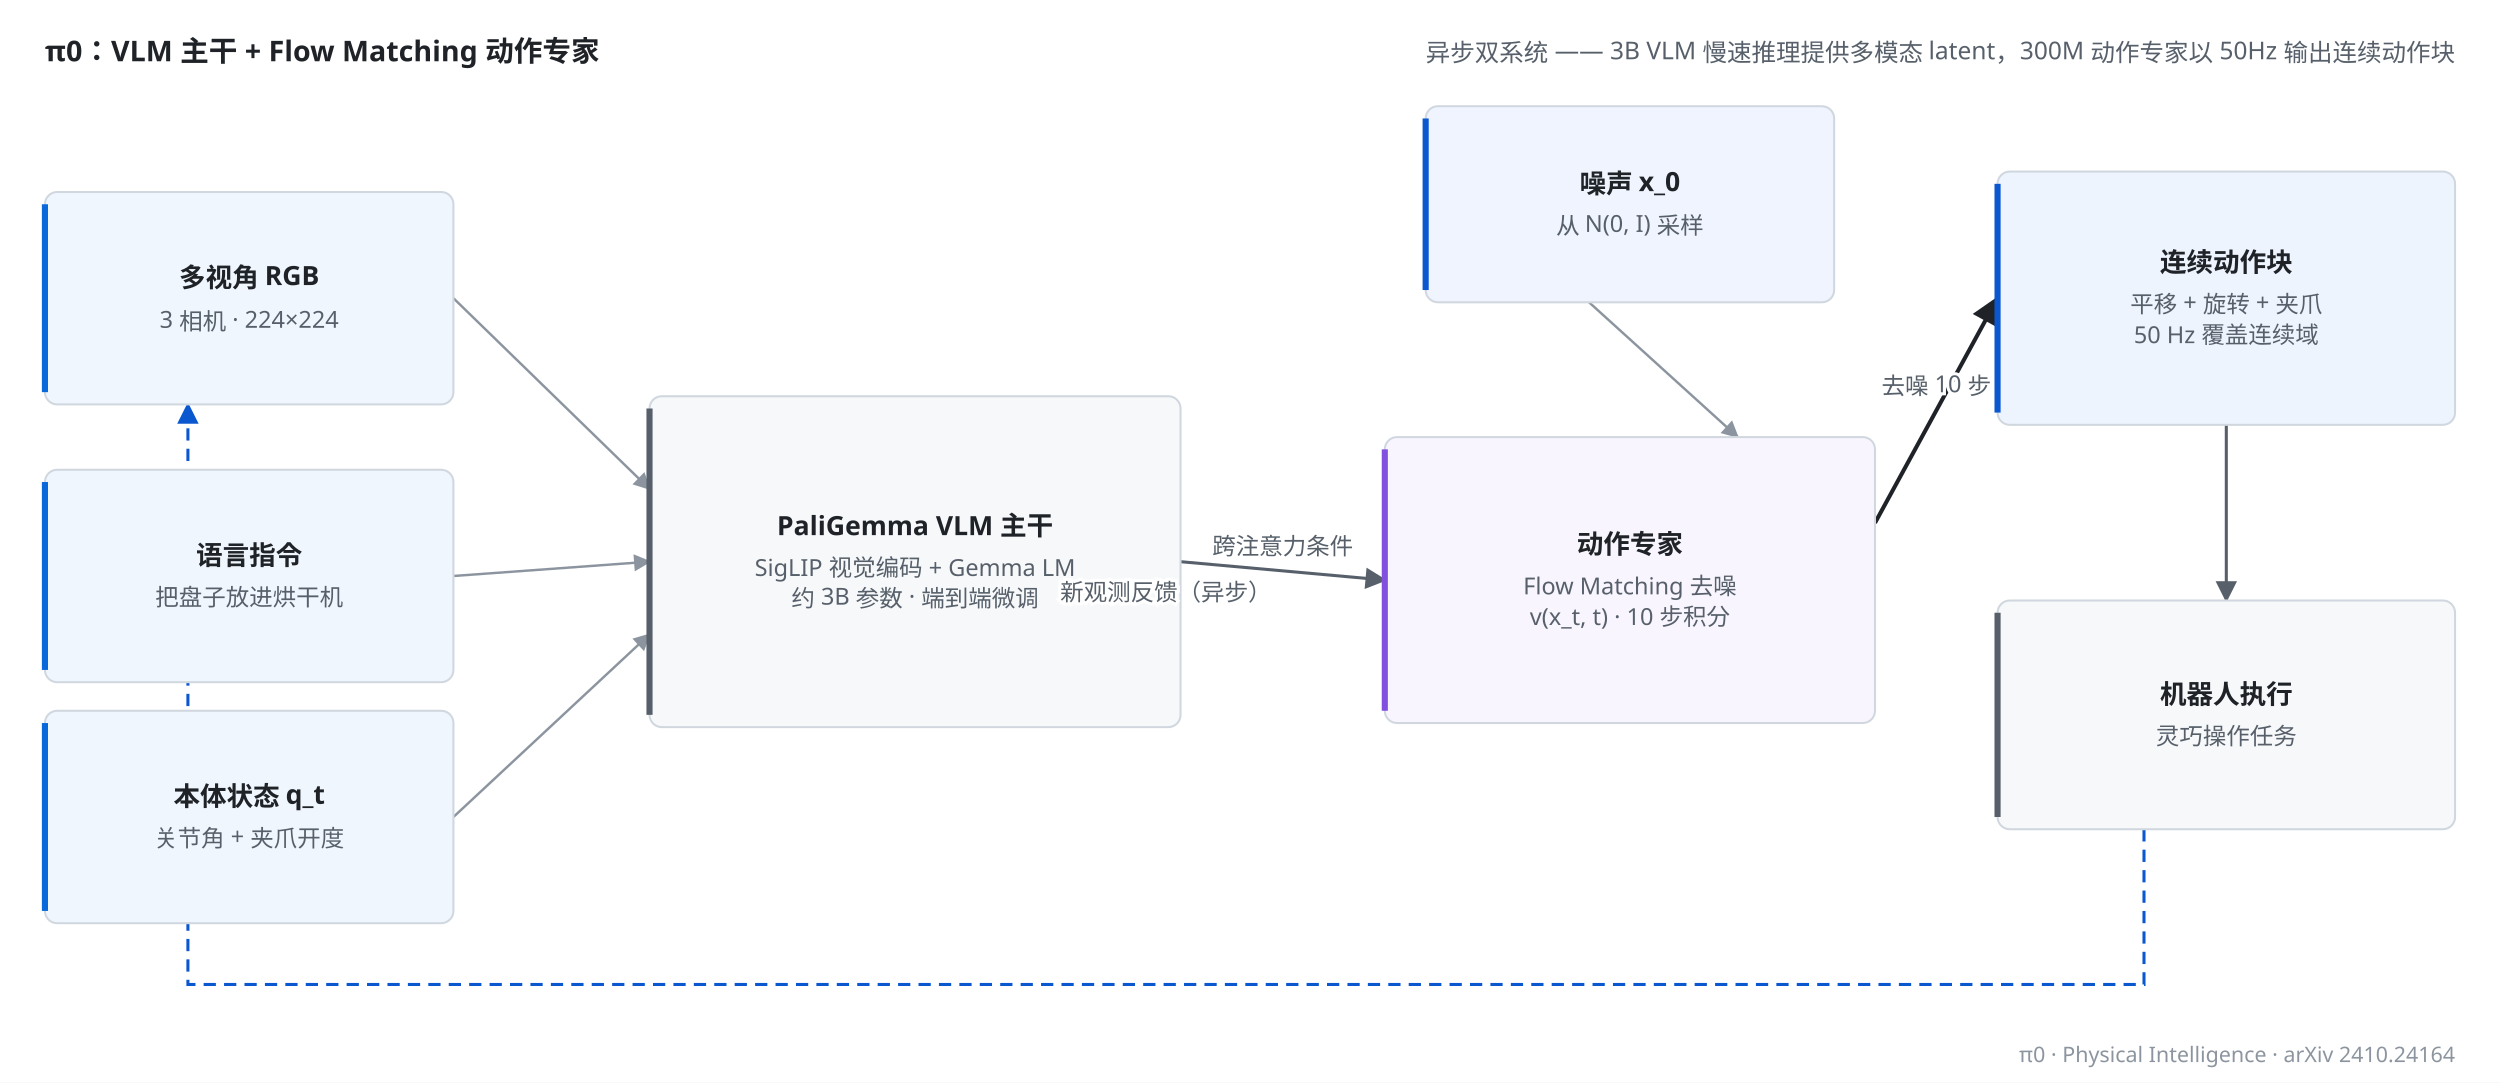
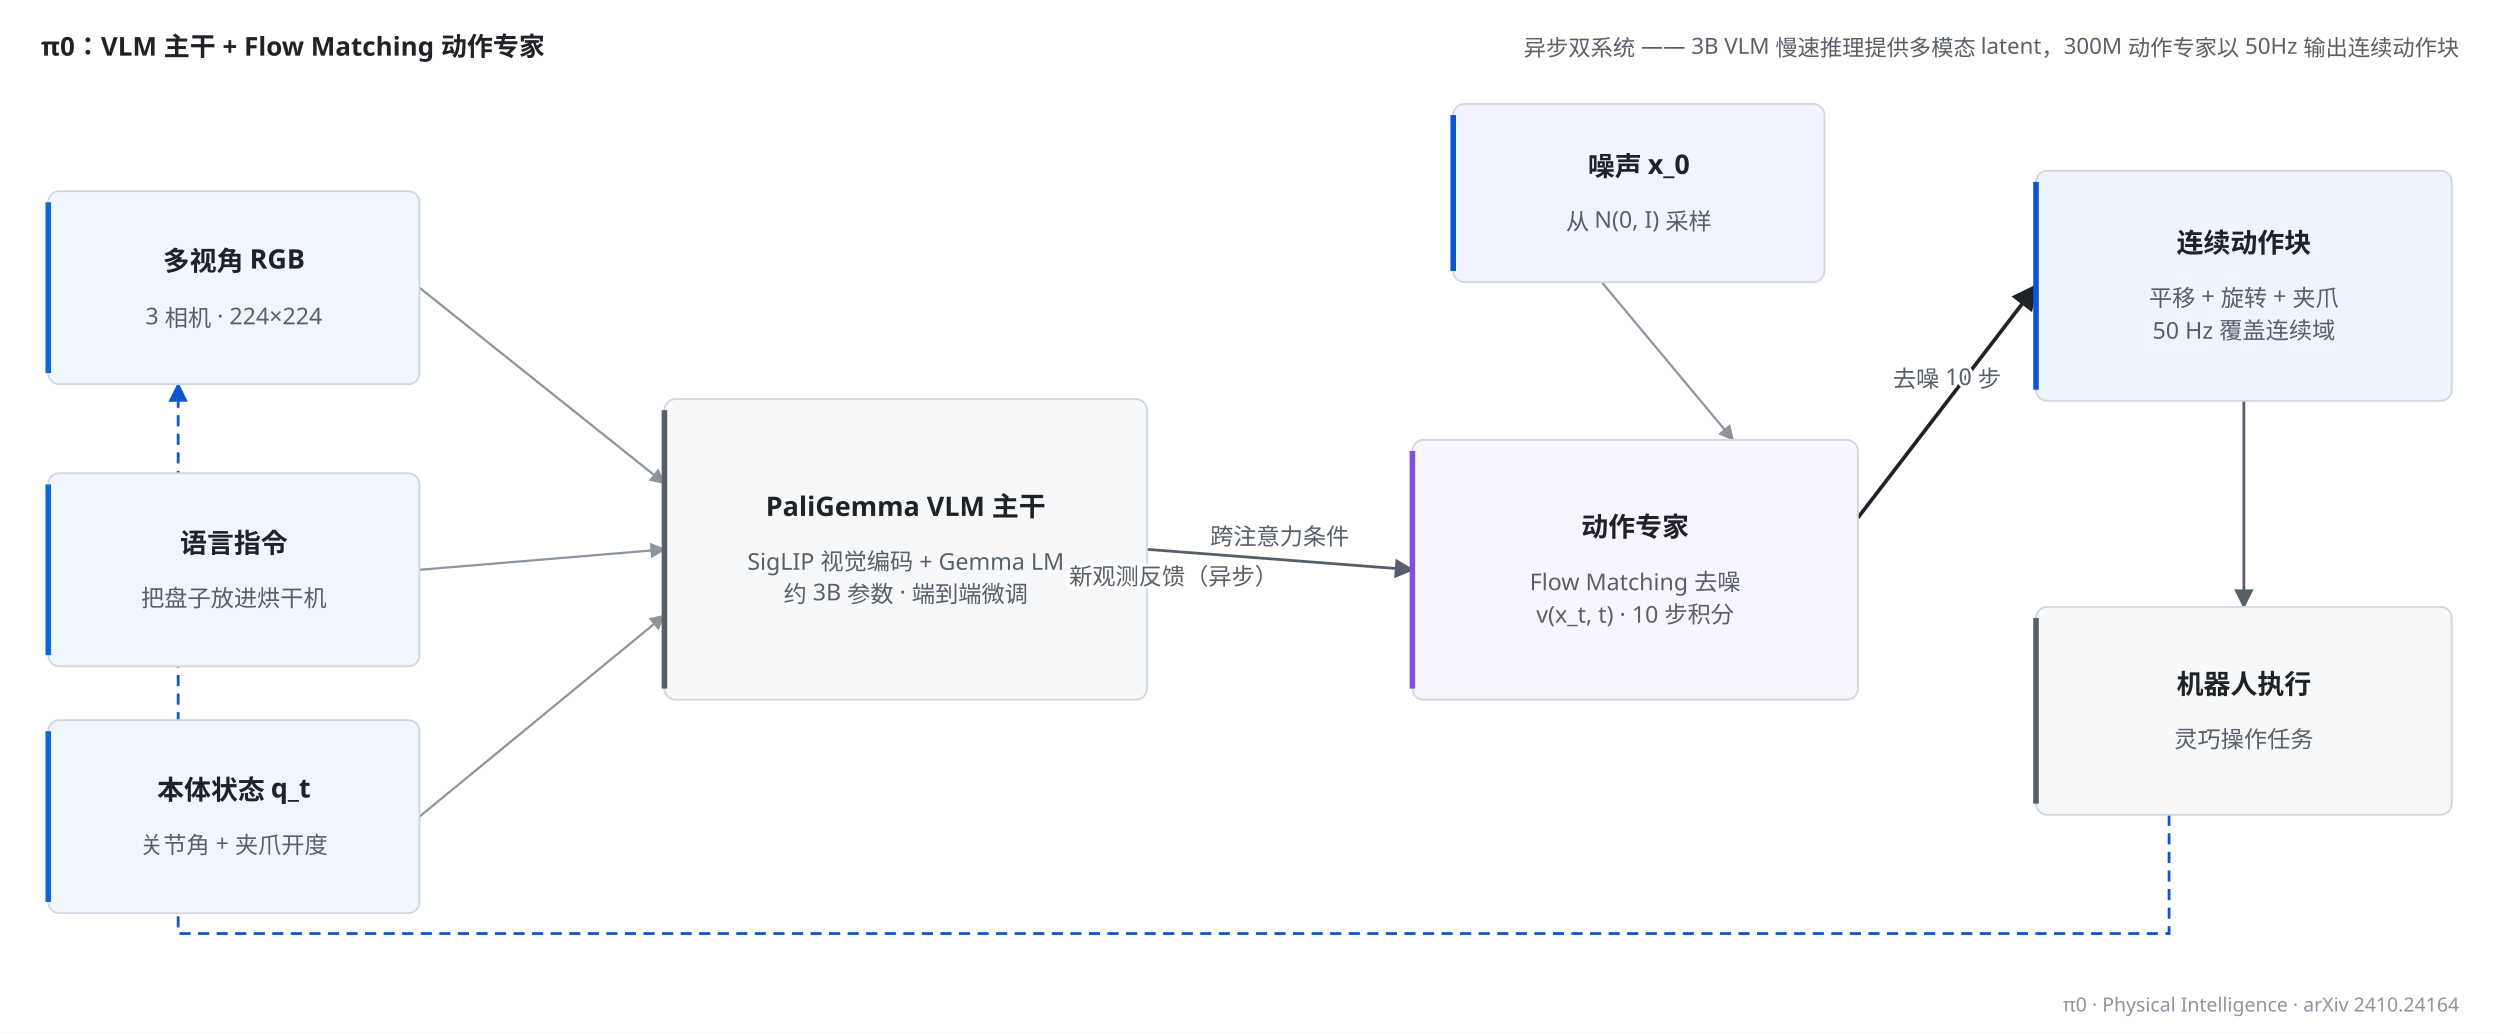
- <svg xmlns="http://www.w3.org/2000/svg" width="1224" height="530" viewBox="22 98 1224 530" font-family="'PingFang SC','Hiragino Sans GB','Microsoft YaHei','Segoe UI',sans-serif" role="img">
-   <rect x="22" y="98" width="1224" height="530" fill="#ffffff" />
-   <text x="44" y="128" font-size="14" font-weight="700" fill="#1f2328">π0：VLM 主干 + Flow Matching 动作专家</text>
-   <text x="1224" y="128" font-size="12" fill="#57606a" text-anchor="end">异步双系统 —— 3B VLM 慢速推理提供多模态 latent，300M 动作专家以 50Hz 输出连续动作块</text>
+ <svg xmlns="http://www.w3.org/2000/svg" width="1347" height="557" viewBox="23 112 1347 557" font-family="'PingFang SC','Hiragino Sans GB','Microsoft YaHei','Segoe UI',sans-serif" role="img">
+   <rect x="23" y="112" width="1347" height="557" fill="#ffffff" />
+   <text x="45" y="142" font-size="14" font-weight="700" fill="#1f2328">π0：VLM 主干 + Flow Matching 动作专家</text>
+   <text x="1348" y="142" font-size="12" fill="#57606a" text-anchor="end">异步双系统 —— 3B VLM 慢速推理提供多模态 latent，300M 动作专家以 50Hz 输出连续动作块</text>
  <defs>
    <marker id="arw-main" viewBox="0 0 10 10" refX="9" refY="5" markerWidth="7" markerHeight="7" orient="auto">
      <path d="M0,0 L10,5 L0,10 z" fill="#57606a" />
    </marker>
    <marker id="arw-thick" viewBox="0 0 10 10" refX="9" refY="5" markerWidth="7" markerHeight="7" orient="auto">
      <path d="M0,0 L10,5 L0,10 z" fill="#1f2328" />
    </marker>
    <marker id="arw-thin" viewBox="0 0 10 10" refX="9" refY="5" markerWidth="7" markerHeight="7" orient="auto">
      <path d="M0,0 L10,5 L0,10 z" fill="#8c959f" />
    </marker>
    <marker id="arw-fb" viewBox="0 0 10 10" refX="9" refY="5" markerWidth="7" markerHeight="7" orient="auto">
      <path d="M0,0 L10,5 L0,10 z" fill="#0b57d0" />
    </marker>
    <marker id="arw-loss" viewBox="0 0 10 10" refX="9" refY="5" markerWidth="7" markerHeight="7" orient="auto">
      <path d="M0,0 L10,5 L0,10 z" fill="#8a5a00" />
    </marker>
  </defs>
-   <path d="M 244.0 244.0 L 340.0 337.4" fill="none" stroke="#8c959f" stroke-width="1.2" marker-end="url(#arw-thin)" />
-   <path d="M 244.0 380.0 L 340.0 373.0" fill="none" stroke="#8c959f" stroke-width="1.2" marker-end="url(#arw-thin)" />
-   <path d="M 244.0 498.0 L 340.0 408.6" fill="none" stroke="#8c959f" stroke-width="1.2" marker-end="url(#arw-thin)" />
-   <path d="M 600.0 373.0 L 700.0 382.0" fill="none" stroke="#57606a" stroke-width="1.5" marker-end="url(#arw-main)" />
-   <path d="M 800.0 246.0 L 872.8 312.0" fill="none" stroke="#8c959f" stroke-width="1.2" marker-end="url(#arw-thin)" />
-   <path d="M 940.0 354.0 L 1000.0 244.0" fill="none" stroke="#1f2328" stroke-width="2.0" marker-end="url(#arw-thick)" />
-   <path d="M 1112.0 306.0 L 1112.0 392.0" fill="none" stroke="#57606a" stroke-width="1.5" marker-end="url(#arw-main)" />
-   <path d="M 1071.7 504.0 L 1071.7 580.0 L 114.0 580.0 L 114.0 296.0" fill="none" stroke="#0b57d0" stroke-width="1.5" stroke-dasharray="6 4" marker-end="url(#arw-fb)" />
-   <rect x="44" y="192" width="200" height="104" rx="6" fill="#f0f6fe" stroke="#d0d7de" stroke-width="1" />
-   <line x1="44" y1="198" x2="44" y2="290" stroke="#0969da" stroke-width="3" />
-   <text x="144.0" y="238.5" font-size="13" font-weight="700" fill="#1f2328" text-anchor="middle">多视角 RGB</text>
-   <text x="144.0" y="258.5" font-size="11.5" fill="#57606a" text-anchor="middle">3 相机 · 224×224</text>
-   <rect x="44" y="328" width="200" height="104" rx="6" fill="#f0f6fe" stroke="#d0d7de" stroke-width="1" />
-   <line x1="44" y1="334" x2="44" y2="426" stroke="#0969da" stroke-width="3" />
-   <text x="144.0" y="374.5" font-size="13" font-weight="700" fill="#1f2328" text-anchor="middle">语言指令</text>
-   <text x="144.0" y="394.5" font-size="11.5" fill="#57606a" text-anchor="middle">把盘子放进烘干机</text>
-   <rect x="44" y="446" width="200" height="104" rx="6" fill="#f0f6fe" stroke="#d0d7de" stroke-width="1" />
-   <line x1="44" y1="452" x2="44" y2="544" stroke="#0969da" stroke-width="3" />
-   <text x="144.0" y="492.5" font-size="13" font-weight="700" fill="#1f2328" text-anchor="middle">本体状态 q_t</text>
-   <text x="144.0" y="512.5" font-size="11.5" fill="#57606a" text-anchor="middle">关节角 + 夹爪开度</text>
-   <rect x="340" y="292" width="260" height="162" rx="6" fill="#f6f8fa" stroke="#d0d7de" stroke-width="1" />
-   <line x1="340" y1="298" x2="340" y2="448" stroke="#57606a" stroke-width="3" />
-   <text x="470.0" y="360.0" font-size="13" font-weight="700" fill="#1f2328" text-anchor="middle">PaliGemma VLM 主干</text>
-   <text x="470.0" y="380.0" font-size="11.5" fill="#57606a" text-anchor="middle">SigLIP 视觉编码 + Gemma LM</text>
-   <text x="470.0" y="395.0" font-size="11.5" fill="#57606a" text-anchor="middle">约 3B 参数 · 端到端微调</text>
-   <rect x="720" y="150" width="200" height="96" rx="6" fill="#f0f4fe" stroke="#d0d7de" stroke-width="1" />
-   <line x1="720" y1="156" x2="720" y2="240" stroke="#0b57d0" stroke-width="3" />
-   <text x="820.0" y="192.5" font-size="13" font-weight="700" fill="#1f2328" text-anchor="middle">噪声 x_0</text>
-   <text x="820.0" y="212.5" font-size="11.5" fill="#57606a" text-anchor="middle">从 N(0, I) 采样</text>
-   <rect x="700" y="312" width="240" height="140" rx="6" fill="#f8f5fe" stroke="#d0d7de" stroke-width="1" />
-   <line x1="700" y1="318" x2="700" y2="446" stroke="#8250df" stroke-width="3" />
-   <text x="820.0" y="369.0" font-size="13" font-weight="700" fill="#1f2328" text-anchor="middle">动作专家</text>
-   <text x="820.0" y="389.0" font-size="11.5" fill="#57606a" text-anchor="middle">Flow Matching 去噪</text>
-   <text x="820.0" y="404.0" font-size="11.5" fill="#57606a" text-anchor="middle">v(x_t, t) · 10 步积分</text>
-   <rect x="1000" y="182" width="224" height="124" rx="6" fill="#eef4fe" stroke="#d0d7de" stroke-width="1" />
-   <line x1="1000" y1="188" x2="1000" y2="300" stroke="#0b57d0" stroke-width="3" />
-   <text x="1112.0" y="231.0" font-size="13" font-weight="700" fill="#1f2328" text-anchor="middle">连续动作块</text>
-   <text x="1112.0" y="251.0" font-size="11.5" fill="#57606a" text-anchor="middle">平移 + 旋转 + 夹爪</text>
-   <text x="1112.0" y="266.0" font-size="11.5" fill="#57606a" text-anchor="middle">50 Hz 覆盖连续域</text>
-   <rect x="1000" y="392" width="224" height="112" rx="6" fill="#f6f8fa" stroke="#d0d7de" stroke-width="1" />
-   <line x1="1000" y1="398" x2="1000" y2="498" stroke="#57606a" stroke-width="3" />
-   <text x="1112.0" y="442.5" font-size="13" font-weight="700" fill="#1f2328" text-anchor="middle">机器人执行</text>
-   <text x="1112.0" y="462.5" font-size="11.5" fill="#57606a" text-anchor="middle">灵巧操作任务</text>
-   <text x="650.0" y="369.5" font-size="11.5" fill="#57606a" text-anchor="middle" paint-order="stroke" stroke="#ffffff" stroke-width="3">跨注意力条件</text>
-   <text x="970.0" y="291.0" font-size="11.5" fill="#57606a" text-anchor="middle" paint-order="stroke" stroke="#ffffff" stroke-width="3">去噪 10 步</text>
-   <text x="592.8" y="392.0" font-size="11.5" fill="#57606a" text-anchor="middle" paint-order="stroke" stroke="#ffffff" stroke-width="3">新观测反馈（异步）</text>
-   <text x="1224" y="618.0" font-size="10.5" fill="#8c959f" text-anchor="end">π0 · Physical Intelligence · arXiv 2410.24164</text>
+   <path d="M 249.0 267.0 L 381.0 372.4" fill="none" stroke="#8c959f" stroke-width="1.2" marker-end="url(#arw-thin)" />
+   <path d="M 249.0 419.0 L 381.0 408.0" fill="none" stroke="#8c959f" stroke-width="1.2" marker-end="url(#arw-thin)" />
+   <path d="M 249.0 552.0 L 381.0 443.6" fill="none" stroke="#8c959f" stroke-width="1.2" marker-end="url(#arw-thin)" />
+   <path d="M 641.0 408.0 L 784.0 419.0" fill="none" stroke="#57606a" stroke-width="1.5" marker-end="url(#arw-main)" />
+   <path d="M 886.0 264.0 L 956.8 349.0" fill="none" stroke="#8c959f" stroke-width="1.2" marker-end="url(#arw-thin)" />
+   <path d="M 1024.0 391.0 L 1120.0 266.0" fill="none" stroke="#1f2328" stroke-width="2.0" marker-end="url(#arw-thick)" />
+   <path d="M 1232.0 328.0 L 1232.0 439.0" fill="none" stroke="#57606a" stroke-width="1.5" marker-end="url(#arw-main)" />
+   <path d="M 1191.7 551.0 L 1191.7 615.0 L 119.0 615.0 L 119.0 319.0" fill="none" stroke="#0b57d0" stroke-width="1.5" stroke-dasharray="6 4" marker-end="url(#arw-fb)" />
+   <rect x="49" y="215" width="200" height="104" rx="6" fill="#f0f6fe" stroke="#d0d7de" stroke-width="1" />
+   <line x1="49" y1="221" x2="49" y2="313" stroke="#0969da" stroke-width="3" />
+   <text x="149.0" y="257.75" font-size="14.5" font-weight="700" fill="#1f2328" text-anchor="middle">多视角 RGB</text>
+   <text x="149.0" y="286.75" font-size="12.5" fill="#57606a" text-anchor="middle">3 相机 · 224×224</text>
+   <rect x="49" y="367" width="200" height="104" rx="6" fill="#f0f6fe" stroke="#d0d7de" stroke-width="1" />
+   <line x1="49" y1="373" x2="49" y2="465" stroke="#0969da" stroke-width="3" />
+   <text x="149.0" y="409.75" font-size="14.5" font-weight="700" fill="#1f2328" text-anchor="middle">语言指令</text>
+   <text x="149.0" y="438.75" font-size="12.5" fill="#57606a" text-anchor="middle">把盘子放进烘干机</text>
+   <rect x="49" y="500" width="200" height="104" rx="6" fill="#f0f6fe" stroke="#d0d7de" stroke-width="1" />
+   <line x1="49" y1="506" x2="49" y2="598" stroke="#0969da" stroke-width="3" />
+   <text x="149.0" y="542.75" font-size="14.5" font-weight="700" fill="#1f2328" text-anchor="middle">本体状态 q_t</text>
+   <text x="149.0" y="571.75" font-size="12.5" fill="#57606a" text-anchor="middle">关节角 + 夹爪开度</text>
+   <rect x="381" y="327" width="260" height="162" rx="6" fill="#f6f8fa" stroke="#d0d7de" stroke-width="1" />
+   <line x1="381" y1="333" x2="381" y2="483" stroke="#57606a" stroke-width="3" />
+   <text x="511.0" y="390.0" font-size="14.5" font-weight="700" fill="#1f2328" text-anchor="middle">PaliGemma VLM 主干</text>
+   <text x="511.0" y="419.0" font-size="12.5" fill="#57606a" text-anchor="middle">SigLIP 视觉编码 + Gemma LM</text>
+   <text x="511.0" y="436.5" font-size="12.5" fill="#57606a" text-anchor="middle">约 3B 参数 · 端到端微调</text>
+   <rect x="806" y="168" width="200" height="96" rx="6" fill="#f0f4fe" stroke="#d0d7de" stroke-width="1" />
+   <line x1="806" y1="174" x2="806" y2="258" stroke="#0b57d0" stroke-width="3" />
+   <text x="906.0" y="206.75" font-size="14.5" font-weight="700" fill="#1f2328" text-anchor="middle">噪声 x_0</text>
+   <text x="906.0" y="235.75" font-size="12.5" fill="#57606a" text-anchor="middle">从 N(0, I) 采样</text>
+   <rect x="784" y="349" width="240" height="140" rx="6" fill="#f8f5fe" stroke="#d0d7de" stroke-width="1" />
+   <line x1="784" y1="355" x2="784" y2="483" stroke="#8250df" stroke-width="3" />
+   <text x="904.0" y="401.0" font-size="14.5" font-weight="700" fill="#1f2328" text-anchor="middle">动作专家</text>
+   <text x="904.0" y="430.0" font-size="12.5" fill="#57606a" text-anchor="middle">Flow Matching 去噪</text>
+   <text x="904.0" y="447.5" font-size="12.5" fill="#57606a" text-anchor="middle">v(x_t, t) · 10 步积分</text>
+   <rect x="1120" y="204" width="224" height="124" rx="6" fill="#eef4fe" stroke="#d0d7de" stroke-width="1" />
+   <line x1="1120" y1="210" x2="1120" y2="322" stroke="#0b57d0" stroke-width="3" />
+   <text x="1232.0" y="248.0" font-size="14.5" font-weight="700" fill="#1f2328" text-anchor="middle">连续动作块</text>
+   <text x="1232.0" y="277.0" font-size="12.5" fill="#57606a" text-anchor="middle">平移 + 旋转 + 夹爪</text>
+   <text x="1232.0" y="294.5" font-size="12.5" fill="#57606a" text-anchor="middle">50 Hz 覆盖连续域</text>
+   <rect x="1120" y="439" width="224" height="112" rx="6" fill="#f6f8fa" stroke="#d0d7de" stroke-width="1" />
+   <line x1="1120" y1="445" x2="1120" y2="545" stroke="#57606a" stroke-width="3" />
+   <text x="1232.0" y="485.75" font-size="14.5" font-weight="700" fill="#1f2328" text-anchor="middle">机器人执行</text>
+   <text x="1232.0" y="514.75" font-size="12.5" fill="#57606a" text-anchor="middle">灵巧操作任务</text>
+   <text x="712.5" y="405.5" font-size="12.5" fill="#57606a" text-anchor="middle" paint-order="stroke" stroke="#ffffff" stroke-width="3">跨注意力条件</text>
+   <text x="1072.0" y="320.5" font-size="12.5" fill="#57606a" text-anchor="middle" paint-order="stroke" stroke="#ffffff" stroke-width="3">去噪 10 步</text>
+   <text x="655.3" y="427.0" font-size="12.5" fill="#57606a" text-anchor="middle" paint-order="stroke" stroke="#ffffff" stroke-width="3">新观测反馈（异步）</text>
+   <text x="1348" y="657.0" font-size="10.5" fill="#8c959f" text-anchor="end">π0 · Physical Intelligence · arXiv 2410.24164</text>
</svg>
